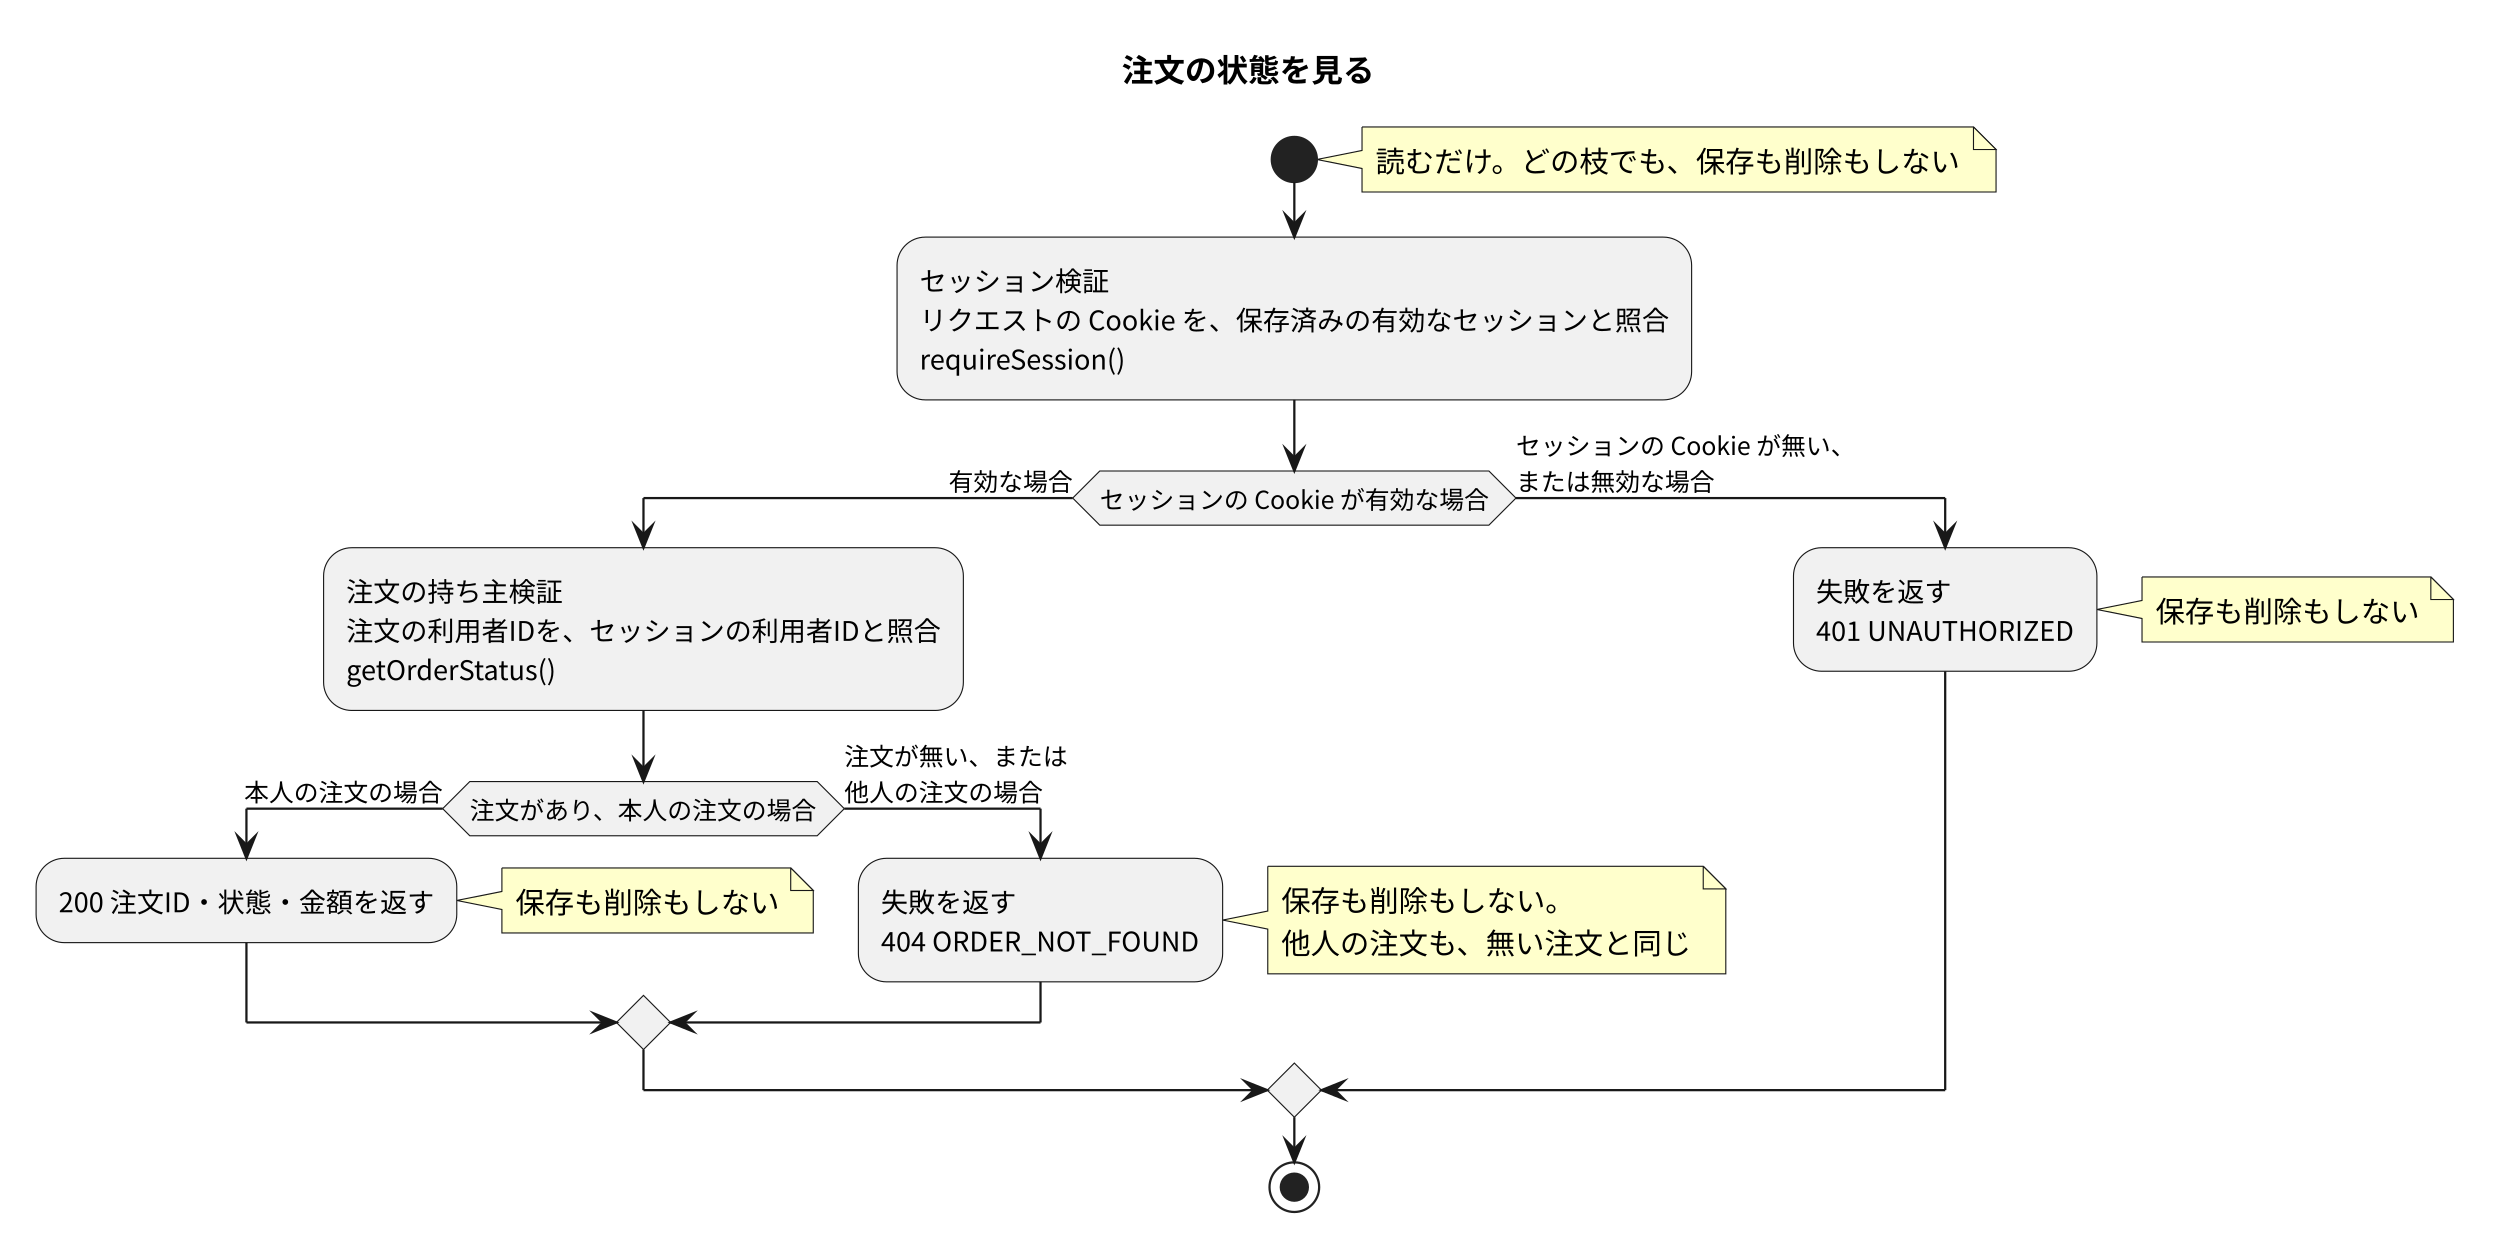
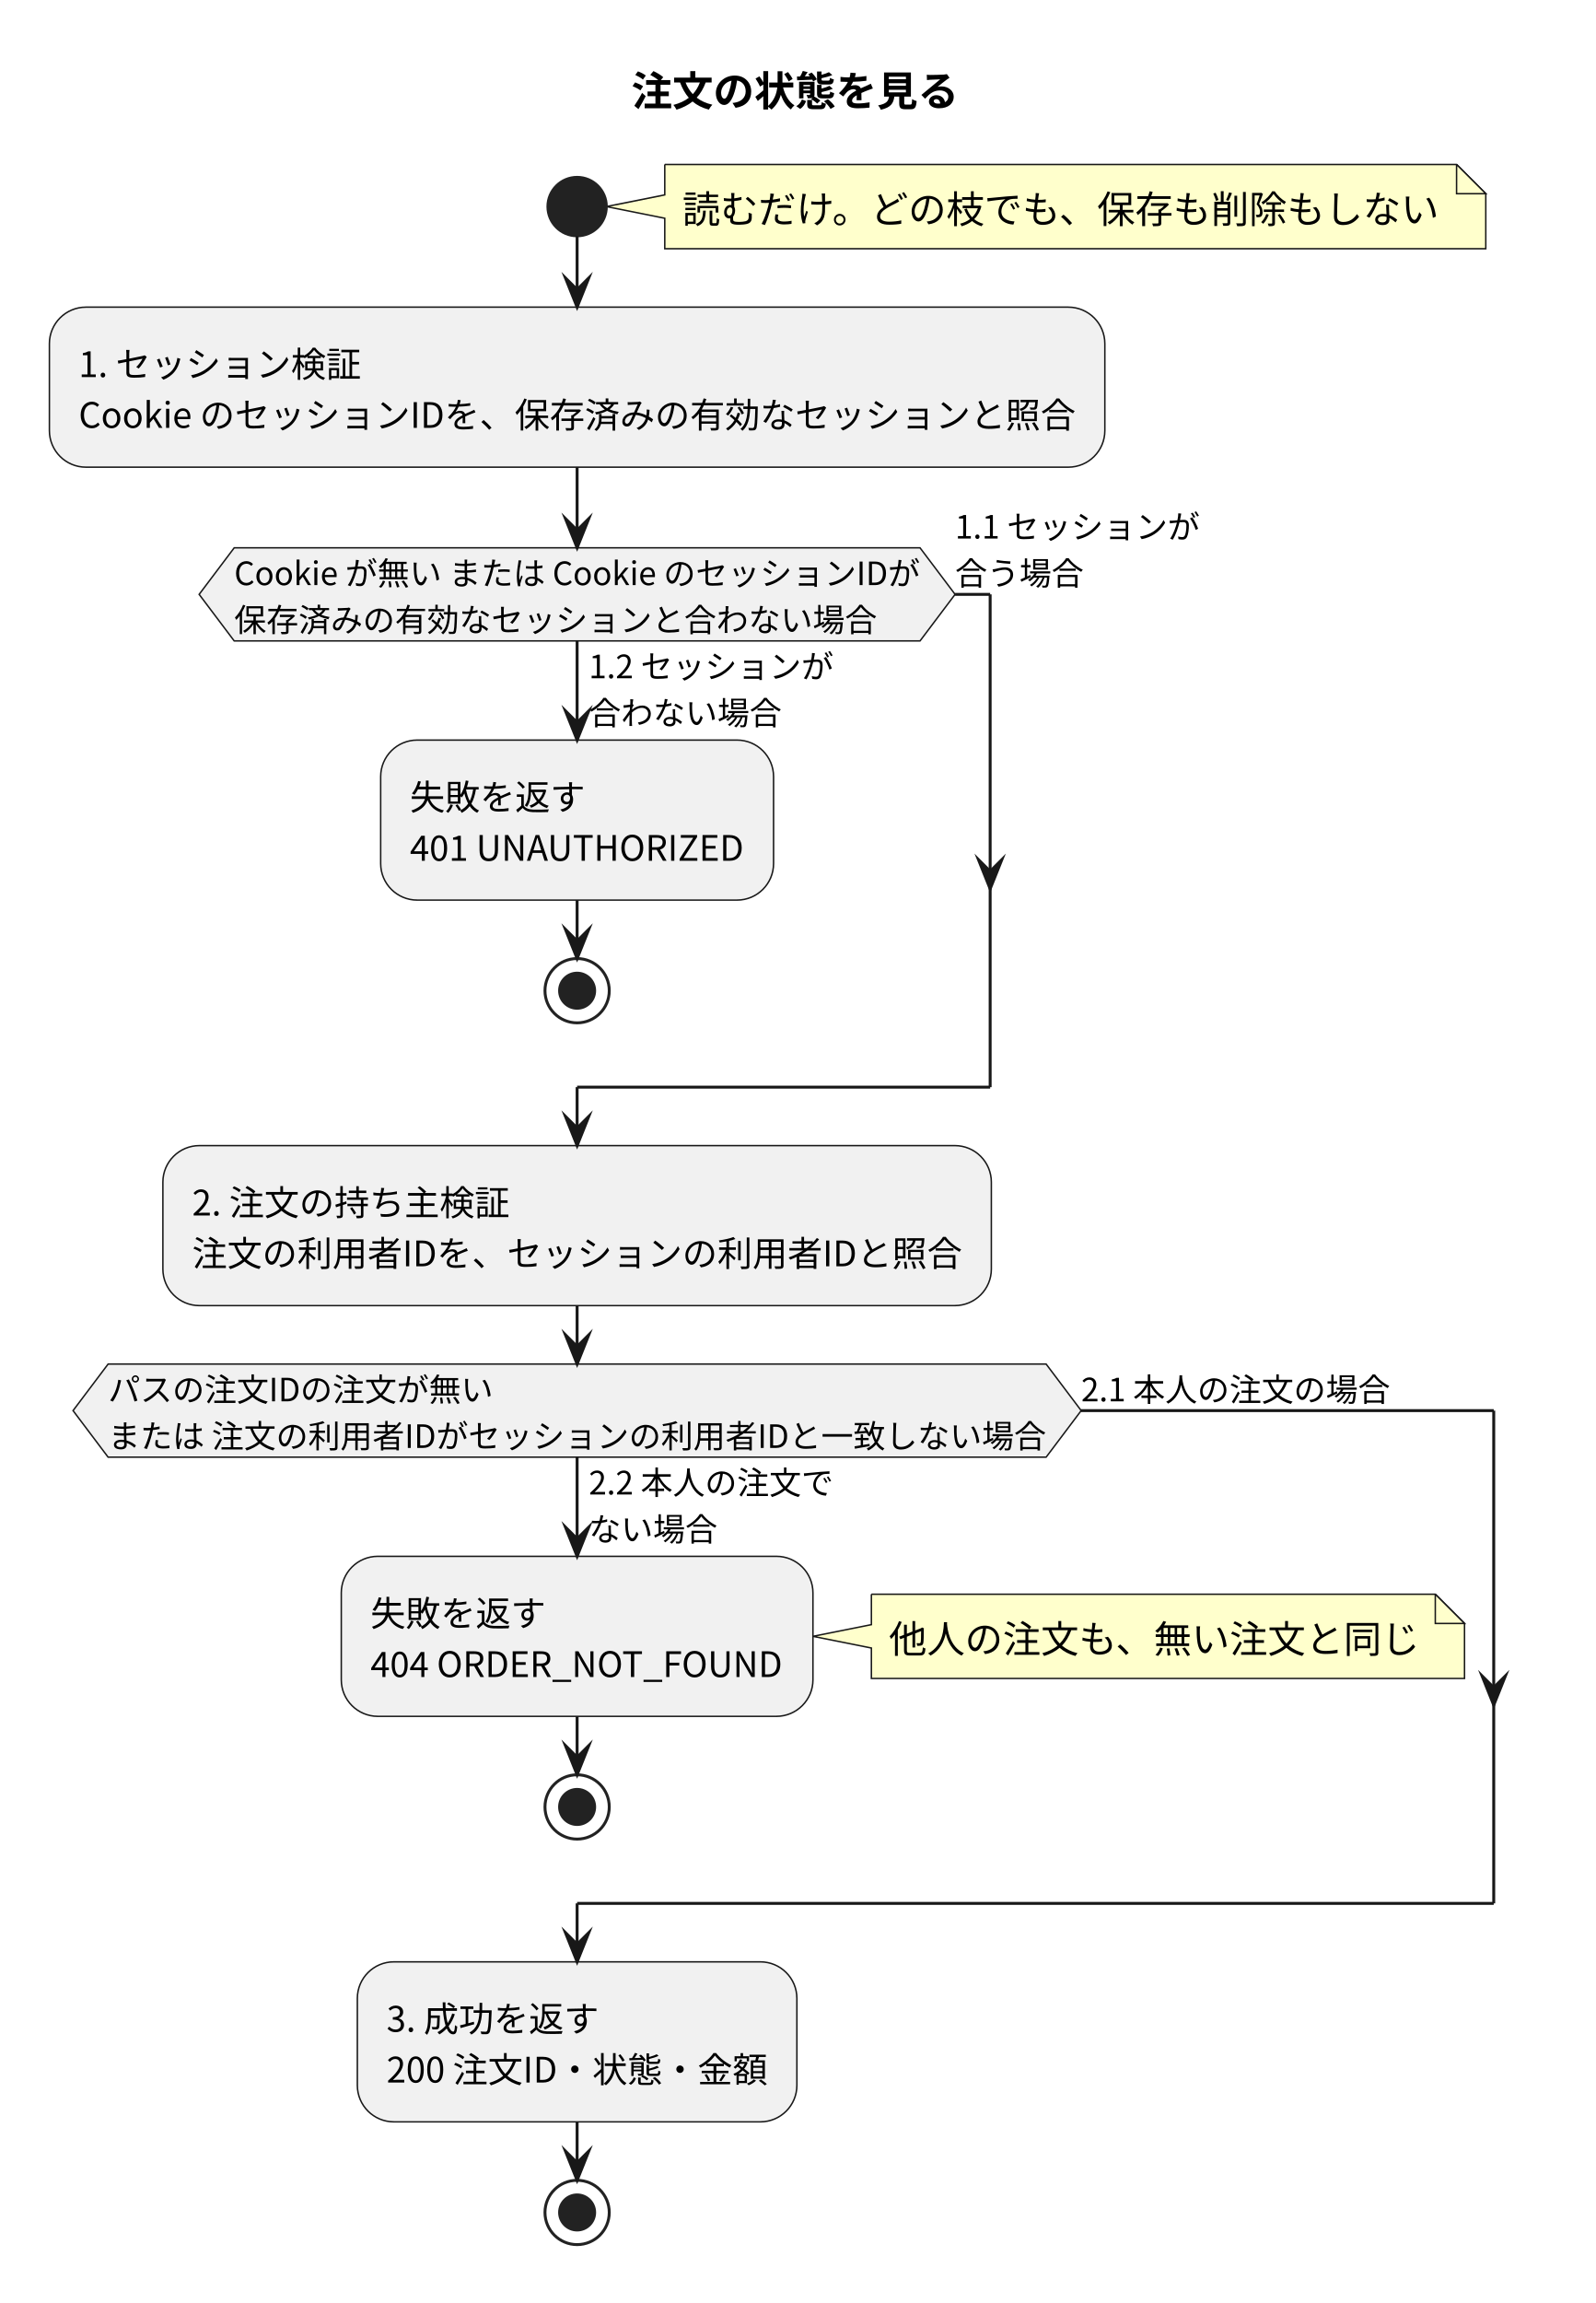
- <svg xmlns="http://www.w3.org/2000/svg" version="1.1" data-diagram-type="ACTIVITY" style="width:1108px;height:557px;background:#FFFFFF;" width="1108px" height="557px" viewBox="0 0 1108 557" zoomAndPan="magnify" preserveAspectRatio="none" contentStyleType="text/css">
+ <svg xmlns="http://www.w3.org/2000/svg" version="1.1" data-diagram-type="ACTIVITY" style="width:546px;height:788px;background:#FFFFFF;" width="546px" height="788px" viewBox="0 0 546 788" zoomAndPan="magnify" preserveAspectRatio="none" contentStyleType="text/css">
  <defs />
  <g font-family="sans-serif" lengthAdjust="spacing">
    <g class="title" data-source-line="8">
-       <text x="497.172" y="36.24" fill="#000" font-size="14" textLength="112" font-weight="700" font-family="'Noto Sans CJK JP'">注文の状態を見る</text>
+       <text x="216.12" y="36.24" fill="#000" font-size="14" textLength="112" font-weight="700" font-family="'Noto Sans CJK JP'">注文の状態を見る</text>
    </g>
-     <path d="M603.649,56.272 L603.649,66.684 L583.649,70.684 L603.649,74.684 L603.649,85.096 A0,0 0 0 0 603.649,85.096 L884.649,85.096 A0,0 0 0 0 884.649,85.096 L884.649,66.272 L874.649,56.272 L603.649,56.272 A0,0 0 0 0 603.649,56.272" style="stroke:#181818;stroke-width:0.5;" fill="#FFC" />
-     <path d="M874.649,56.272 L874.649,66.272 L884.649,66.272 L874.649,56.272" style="stroke:#181818;stroke-width:0.5;" fill="#FFC" />
-     <text x="609.649" y="76.352" fill="#000" font-size="13" textLength="260" font-family="'Noto Sans CJK JP'">読むだけ。どの枝でも、保存も削除もしない</text>
-     <ellipse cx="573.649" cy="70.684" rx="10" ry="10" fill="#222" style="stroke:#222;stroke-width:1;" />
-     <rect x="397.574" y="105.096" width="352.151" height="72.128" fill="#F1F1F1" style="stroke:#181818;stroke-width:0.5;" rx="12.5" ry="12.5" />
-     <text x="407.574" y="129.016" fill="#000" font-size="12" textLength="84.001" font-family="'Noto Sans CJK JP'">セッション検証</text>
-     <text x="407.574" y="146.392" fill="#000" font-size="12" textLength="332.151" font-family="'Noto Sans CJK JP'">リクエストの Cookie を、保存済みの有効なセッションと照合</text>
-     <text x="407.574" y="163.768" fill="#000" font-size="12" textLength="91.669" font-family="'Noto Sans CJK JP'">requireSession()</text>
-     <polygon points="487.415,208.748,659.883,208.748,671.883,220.748,659.883,232.748,487.415,232.748,475.415,220.748,487.415,208.748" fill="#F1F1F1" style="stroke:#181818;stroke-width:0.5;stroke-linejoin:miter;stroke-miterlimit:10;" />
-     <text x="487.415" y="225.544" fill="#000" font-size="11" textLength="172.468" font-family="'Noto Sans CJK JP'">セッションの Cookie が有効な場合</text>
-     <text x="420.416" y="217.58" fill="#000" font-size="11" textLength="55" font-family="'Noto Sans CJK JP'">有効な場合</text>
-     <text x="671.883" y="201.652" fill="#000" font-size="11" textLength="150.468" font-family="'Noto Sans CJK JP'">セッションの Cookie が無い、</text>
-     <text x="671.883" y="217.58" fill="#000" font-size="11" textLength="87.999" font-family="'Noto Sans CJK JP'">または無効な場合</text>
-     <rect x="143.416" y="242.748" width="283.546" height="72.128" fill="#F1F1F1" style="stroke:#181818;stroke-width:0.5;" rx="12.5" ry="12.5" />
-     <text x="153.416" y="266.668" fill="#000" font-size="12" textLength="96.001" font-family="'Noto Sans CJK JP'">注文の持ち主検証</text>
-     <text x="153.416" y="284.044" fill="#000" font-size="12" textLength="263.546" font-family="'Noto Sans CJK JP'">注文の利用者IDを、セッションの利用者IDと照合</text>
-     <text x="153.416" y="301.42" fill="#000" font-size="12" textLength="94.213" font-family="'Noto Sans CJK JP'">getOrderStatus()</text>
-     <polygon points="208.19,346.4,362.189,346.4,374.189,358.4,362.189,370.4,208.19,370.4,196.19,358.4,208.19,346.4" fill="#F1F1F1" style="stroke:#181818;stroke-width:0.5;stroke-linejoin:miter;stroke-miterlimit:10;" />
-     <text x="208.19" y="363.196" fill="#000" font-size="11" textLength="153.999" font-family="'Noto Sans CJK JP'">注文があり、本人の注文の場合</text>
-     <text x="108.19" y="355.232" fill="#000" font-size="11" textLength="87.999" font-family="'Noto Sans CJK JP'">本人の注文の場合</text>
-     <text x="374.189" y="339.304" fill="#000" font-size="11" textLength="98.999" font-family="'Noto Sans CJK JP'">注文が無い、または</text>
-     <text x="374.189" y="355.232" fill="#000" font-size="11" textLength="87.999" font-family="'Noto Sans CJK JP'">他人の注文の場合</text>
-     <path d="M222.441,384.676 L222.441,395.088 L202.441,399.088 L222.441,403.088 L222.441,413.5 A0,0 0 0 0 222.441,413.5 L360.441,413.5 A0,0 0 0 0 360.441,413.5 L360.441,394.676 L350.441,384.676 L222.441,384.676 A0,0 0 0 0 222.441,384.676" style="stroke:#181818;stroke-width:0.5;" fill="#FFC" />
-     <path d="M350.441,384.676 L350.441,394.676 L360.441,394.676 L350.441,384.676" style="stroke:#181818;stroke-width:0.5;" fill="#FFC" />
-     <text x="228.441" y="404.756" fill="#000" font-size="13" textLength="117" font-family="'Noto Sans CJK JP'">保存も削除もしない</text>
-     <rect x="16" y="380.4" width="186.441" height="37.376" fill="#F1F1F1" style="stroke:#181818;stroke-width:0.5;" rx="12.5" ry="12.5" />
-     <text x="26" y="404.32" fill="#000" font-size="12" textLength="166.441" font-family="'Noto Sans CJK JP'">200 注文ID・状態・金額を返す</text>
-     <path d="M561.874,383.952 L561.874,403.776 L541.874,407.776 L561.874,411.776 L561.874,431.6 A0,0 0 0 0 561.874,431.6 L764.875,431.6 A0,0 0 0 0 764.875,431.6 L764.875,393.952 L754.875,383.952 L561.874,383.952 A0,0 0 0 0 561.874,383.952" style="stroke:#181818;stroke-width:0.5;" fill="#FFC" />
-     <path d="M754.875,383.952 L754.875,393.952 L764.875,393.952 L754.875,383.952" style="stroke:#181818;stroke-width:0.5;" fill="#FFC" />
-     <text x="567.874" y="404.032" fill="#000" font-size="13" textLength="130" font-family="'Noto Sans CJK JP'">保存も削除もしない。</text>
-     <text x="567.874" y="422.856" fill="#000" font-size="13" textLength="182" font-family="'Noto Sans CJK JP'">他人の注文も、無い注文と同じ</text>
-     <rect x="380.441" y="380.4" width="161.433" height="54.752" fill="#F1F1F1" style="stroke:#181818;stroke-width:0.5;" rx="12.5" ry="12.5" />
-     <text x="390.441" y="404.32" fill="#000" font-size="12" textLength="60" font-family="'Noto Sans CJK JP'">失敗を返す</text>
-     <text x="390.441" y="421.696" fill="#000" font-size="12" textLength="141.433" font-family="'Noto Sans CJK JP'">404 ORDER_NOT_FOUND</text>
-     <polygon points="285.189,441.152,297.189,453.152,285.189,465.152,273.189,453.152,285.189,441.152" fill="#F1F1F1" style="stroke:#181818;stroke-width:0.5;stroke-linejoin:miter;stroke-miterlimit:10;" />
-     <path d="M949.343,255.712 L949.343,266.124 L929.343,270.124 L949.343,274.124 L949.343,284.536 A0,0 0 0 0 949.343,284.536 L1087.344,284.536 A0,0 0 0 0 1087.344,284.536 L1087.344,265.712 L1077.344,255.712 L949.343,255.712 A0,0 0 0 0 949.343,255.712" style="stroke:#181818;stroke-width:0.5;" fill="#FFC" />
-     <path d="M1077.344,255.712 L1077.344,265.712 L1087.344,265.712 L1077.344,255.712" style="stroke:#181818;stroke-width:0.5;" fill="#FFC" />
-     <text x="955.343" y="275.792" fill="#000" font-size="13" textLength="117" font-family="'Noto Sans CJK JP'">保存も削除もしない</text>
-     <rect x="794.875" y="242.748" width="134.469" height="54.752" fill="#F1F1F1" style="stroke:#181818;stroke-width:0.5;" rx="12.5" ry="12.5" />
-     <text x="804.875" y="266.668" fill="#000" font-size="12" textLength="60" font-family="'Noto Sans CJK JP'">失敗を返す</text>
-     <text x="804.875" y="284.044" fill="#000" font-size="12" textLength="114.469" font-family="'Noto Sans CJK JP'">401 UNAUTHORIZED</text>
-     <polygon points="573.649,471.152,585.649,483.152,573.649,495.152,561.649,483.152,573.649,471.152" fill="#F1F1F1" style="stroke:#181818;stroke-width:0.5;stroke-linejoin:miter;stroke-miterlimit:10;" />
-     <ellipse cx="573.649" cy="526.152" rx="11" ry="11" fill="none" style="stroke:#222;stroke-width:1;" />
-     <ellipse cx="573.649" cy="526.152" rx="6" ry="6" fill="#222" style="stroke:#222;stroke-width:1;" />
-     <line x1="573.649" y1="80.684" x2="573.649" y2="105.096" style="stroke:#181818;stroke-width:1;" />
-     <polygon points="569.649,95.096,573.649,105.096,577.649,95.096,573.649,99.096" fill="#181818" style="stroke:#181818;stroke-width:1;stroke-linejoin:miter;stroke-miterlimit:10;" />
-     <line x1="196.19" y1="358.4" x2="109.221" y2="358.4" style="stroke:#181818;stroke-width:1;" />
-     <line x1="109.221" y1="358.4" x2="109.221" y2="380.4" style="stroke:#181818;stroke-width:1;" />
-     <polygon points="105.221,370.4,109.221,380.4,113.221,370.4,109.221,374.4" fill="#181818" style="stroke:#181818;stroke-width:1;stroke-linejoin:miter;stroke-miterlimit:10;" />
-     <line x1="374.189" y1="358.4" x2="461.158" y2="358.4" style="stroke:#181818;stroke-width:1;" />
-     <line x1="461.158" y1="358.4" x2="461.158" y2="380.4" style="stroke:#181818;stroke-width:1;" />
-     <polygon points="457.158,370.4,461.158,380.4,465.158,370.4,461.158,374.4" fill="#181818" style="stroke:#181818;stroke-width:1;stroke-linejoin:miter;stroke-miterlimit:10;" />
-     <line x1="109.221" y1="417.776" x2="109.221" y2="453.152" style="stroke:#181818;stroke-width:1;" />
-     <line x1="109.221" y1="453.152" x2="273.189" y2="453.152" style="stroke:#181818;stroke-width:1;" />
-     <polygon points="263.189,449.152,273.189,453.152,263.189,457.152,267.189,453.152" fill="#181818" style="stroke:#181818;stroke-width:1;stroke-linejoin:miter;stroke-miterlimit:10;" />
-     <line x1="461.158" y1="435.152" x2="461.158" y2="453.152" style="stroke:#181818;stroke-width:1;" />
-     <line x1="461.158" y1="453.152" x2="297.189" y2="453.152" style="stroke:#181818;stroke-width:1;" />
-     <polygon points="307.189,449.152,297.189,453.152,307.189,457.152,303.189,453.152" fill="#181818" style="stroke:#181818;stroke-width:1;stroke-linejoin:miter;stroke-miterlimit:10;" />
-     <line x1="285.189" y1="314.876" x2="285.189" y2="346.4" style="stroke:#181818;stroke-width:1;" />
-     <polygon points="281.189,336.4,285.189,346.4,289.189,336.4,285.189,340.4" fill="#181818" style="stroke:#181818;stroke-width:1;stroke-linejoin:miter;stroke-miterlimit:10;" />
-     <line x1="475.415" y1="220.748" x2="285.189" y2="220.748" style="stroke:#181818;stroke-width:1;" />
-     <line x1="285.189" y1="220.748" x2="285.189" y2="242.748" style="stroke:#181818;stroke-width:1;" />
-     <polygon points="281.189,232.748,285.189,242.748,289.189,232.748,285.189,236.748" fill="#181818" style="stroke:#181818;stroke-width:1;stroke-linejoin:miter;stroke-miterlimit:10;" />
-     <line x1="671.883" y1="220.748" x2="862.109" y2="220.748" style="stroke:#181818;stroke-width:1;" />
-     <line x1="862.109" y1="220.748" x2="862.109" y2="242.748" style="stroke:#181818;stroke-width:1;" />
-     <polygon points="858.109,232.748,862.109,242.748,866.109,232.748,862.109,236.748" fill="#181818" style="stroke:#181818;stroke-width:1;stroke-linejoin:miter;stroke-miterlimit:10;" />
-     <line x1="285.189" y1="465.152" x2="285.189" y2="483.152" style="stroke:#181818;stroke-width:1;" />
-     <line x1="285.189" y1="483.152" x2="561.649" y2="483.152" style="stroke:#181818;stroke-width:1;" />
-     <polygon points="551.649,479.152,561.649,483.152,551.649,487.152,555.649,483.152" fill="#181818" style="stroke:#181818;stroke-width:1;stroke-linejoin:miter;stroke-miterlimit:10;" />
-     <line x1="862.109" y1="297.5" x2="862.109" y2="483.152" style="stroke:#181818;stroke-width:1;" />
-     <line x1="862.109" y1="483.152" x2="585.649" y2="483.152" style="stroke:#181818;stroke-width:1;" />
-     <polygon points="595.649,479.152,585.649,483.152,595.649,487.152,591.649,483.152" fill="#181818" style="stroke:#181818;stroke-width:1;stroke-linejoin:miter;stroke-miterlimit:10;" />
-     <line x1="573.649" y1="177.224" x2="573.649" y2="208.748" style="stroke:#181818;stroke-width:1;" />
-     <polygon points="569.649,198.748,573.649,208.748,577.649,198.748,573.649,202.748" fill="#181818" style="stroke:#181818;stroke-width:1;stroke-linejoin:miter;stroke-miterlimit:10;" />
-     <line x1="573.649" y1="495.152" x2="573.649" y2="515.152" style="stroke:#181818;stroke-width:1;" />
-     <polygon points="569.649,505.152,573.649,515.152,577.649,505.152,573.649,509.152" fill="#181818" style="stroke:#181818;stroke-width:1;stroke-linejoin:miter;stroke-miterlimit:10;" />
+     <path d="M227.522,56.272 L227.522,66.684 L207.522,70.684 L227.522,74.684 L227.522,85.096 A0,0 0 0 0 227.522,85.096 L508.522,85.096 A0,0 0 0 0 508.522,85.096 L508.522,66.272 L498.522,56.272 L227.522,56.272 A0,0 0 0 0 227.522,56.272" style="stroke:#181818;stroke-width:0.5;" fill="#FFC" />
+     <path d="M498.522,56.272 L498.522,66.272 L508.522,66.272 L498.522,56.272" style="stroke:#181818;stroke-width:0.5;" fill="#FFC" />
+     <text x="233.522" y="76.352" fill="#000" font-size="13" textLength="260" font-family="'Noto Sans CJK JP'">読むだけ。どの枝でも、保存も削除もしない</text>
+     <ellipse cx="197.522" cy="70.684" rx="10" ry="10" fill="#222" style="stroke:#222;stroke-width:1;" />
+     <rect x="16.905" y="105.096" width="361.235" height="54.752" fill="#F1F1F1" style="stroke:#181818;stroke-width:0.5;" rx="12.5" ry="12.5" />
+     <text x="26.905" y="129.016" fill="#000" font-size="12" textLength="96.685" font-family="'Noto Sans CJK JP'">1. セッション検証</text>
+     <text x="26.905" y="146.392" fill="#000" font-size="12" textLength="341.235" font-family="'Noto Sans CJK JP'">Cookie のセッションIDを、保存済みの有効なセッションと照合</text>
+     <rect x="130.288" y="253.228" width="134.469" height="54.752" fill="#F1F1F1" style="stroke:#181818;stroke-width:0.5;" rx="12.5" ry="12.5" />
+     <text x="140.288" y="277.148" fill="#000" font-size="12" textLength="60" font-family="'Noto Sans CJK JP'">失敗を返す</text>
+     <text x="140.288" y="294.524" fill="#000" font-size="12" textLength="114.469" font-family="'Noto Sans CJK JP'">401 UNAUTHORIZED</text>
+     <ellipse cx="197.522" cy="338.98" rx="11" ry="11" fill="none" style="stroke:#222;stroke-width:1;" />
+     <ellipse cx="197.522" cy="338.98" rx="6" ry="6" fill="#222" style="stroke:#222;stroke-width:1;" />
+     <polygon points="80.158,187.444,314.886,187.444,326.886,203.372,314.886,219.3,80.158,219.3,68.158,203.372,80.158,187.444" fill="#F1F1F1" style="stroke:#181818;stroke-width:0.5;stroke-linejoin:miter;stroke-miterlimit:10;" />
+     <text x="201.522" y="232.06" fill="#000" font-size="11" textLength="83.731" font-family="'Noto Sans CJK JP'">1.2 セッションが</text>
+     <text x="201.522" y="247.988" fill="#000" font-size="11" textLength="66" font-family="'Noto Sans CJK JP'">合わない場合</text>
+     <text x="80.158" y="200.204" fill="#000" font-size="11" textLength="234.727" font-family="'Noto Sans CJK JP'">Cookie が無い または Cookie のセッションIDが</text>
+     <text x="80.158" y="216.132" fill="#000" font-size="11" textLength="219.998" font-family="'Noto Sans CJK JP'">保存済みの有効なセッションと合わない場合</text>
+     <text x="326.886" y="184.276" fill="#000" font-size="11" textLength="83.731" font-family="'Noto Sans CJK JP'">1.1 セッションが</text>
+     <text x="326.886" y="200.204" fill="#000" font-size="11" textLength="44" font-family="'Noto Sans CJK JP'">合う場合</text>
+     <rect x="55.749" y="391.98" width="283.546" height="54.752" fill="#F1F1F1" style="stroke:#181818;stroke-width:0.5;" rx="12.5" ry="12.5" />
+     <text x="65.749" y="415.9" fill="#000" font-size="12" textLength="108.685" font-family="'Noto Sans CJK JP'">2. 注文の持ち主検証</text>
+     <text x="65.749" y="433.276" fill="#000" font-size="12" textLength="263.546" font-family="'Noto Sans CJK JP'">注文の利用者IDを、セッションの利用者IDと照合</text>
+     <path d="M298.238,545.48 L298.238,555.892 L278.238,559.892 L298.238,563.892 L298.238,574.304 A0,0 0 0 0 298.238,574.304 L501.239,574.304 A0,0 0 0 0 501.239,574.304 L501.239,555.48 L491.239,545.48 L298.238,545.48 A0,0 0 0 0 298.238,545.48" style="stroke:#181818;stroke-width:0.5;" fill="#FFC" />
+     <path d="M491.239,545.48 L491.239,555.48 L501.239,555.48 L491.239,545.48" style="stroke:#181818;stroke-width:0.5;" fill="#FFC" />
+     <text x="304.238" y="565.56" fill="#000" font-size="13" textLength="182" font-family="'Noto Sans CJK JP'">他人の注文も、無い注文と同じ</text>
+     <rect x="116.805" y="532.516" width="161.433" height="54.752" fill="#F1F1F1" style="stroke:#181818;stroke-width:0.5;" rx="12.5" ry="12.5" />
+     <text x="126.805" y="556.436" fill="#000" font-size="12" textLength="60" font-family="'Noto Sans CJK JP'">失敗を返す</text>
+     <text x="126.805" y="573.812" fill="#000" font-size="12" textLength="141.433" font-family="'Noto Sans CJK JP'">404 ORDER_NOT_FOUND</text>
+     <ellipse cx="197.522" cy="618.268" rx="11" ry="11" fill="none" style="stroke:#222;stroke-width:1;" />
+     <ellipse cx="197.522" cy="618.268" rx="6" ry="6" fill="#222" style="stroke:#222;stroke-width:1;" />
+     <polygon points="37,466.732,358.044,466.732,370.044,482.66,358.044,498.588,37,498.588,25,482.66,37,466.732" fill="#F1F1F1" style="stroke:#181818;stroke-width:0.5;stroke-linejoin:miter;stroke-miterlimit:10;" />
+     <text x="201.522" y="511.348" fill="#000" font-size="11" textLength="83.731" font-family="'Noto Sans CJK JP'">2.2 本人の注文で</text>
+     <text x="201.522" y="527.276" fill="#000" font-size="11" textLength="44" font-family="'Noto Sans CJK JP'">ない場合</text>
+     <text x="37" y="479.492" fill="#000" font-size="11" textLength="131.79" font-family="'Noto Sans CJK JP'">パスの注文IDの注文が無い</text>
+     <text x="37" y="495.42" fill="#000" font-size="11" textLength="321.044" font-family="'Noto Sans CJK JP'">または 注文の利用者IDがセッションの利用者IDと一致しない場合</text>
+     <text x="370.044" y="479.492" fill="#000" font-size="11" textLength="105.731" font-family="'Noto Sans CJK JP'">2.1 本人の注文の場合</text>
+     <rect x="122.301" y="671.268" width="150.441" height="54.752" fill="#F1F1F1" style="stroke:#181818;stroke-width:0.5;" rx="12.5" ry="12.5" />
+     <text x="132.301" y="695.188" fill="#000" font-size="12" textLength="72.685" font-family="'Noto Sans CJK JP'">3. 成功を返す</text>
+     <text x="132.301" y="712.564" fill="#000" font-size="12" textLength="130.441" font-family="'Noto Sans CJK JP'">200 注文ID・状態・金額</text>
+     <ellipse cx="197.522" cy="757.02" rx="11" ry="11" fill="none" style="stroke:#222;stroke-width:1;" />
+     <ellipse cx="197.522" cy="757.02" rx="6" ry="6" fill="#222" style="stroke:#222;stroke-width:1;" />
+     <line x1="197.522" y1="80.684" x2="197.522" y2="105.096" style="stroke:#181818;stroke-width:1;" />
+     <polygon points="193.522,95.096,197.522,105.096,201.522,95.096,197.522,99.096" fill="#181818" style="stroke:#181818;stroke-width:1;stroke-linejoin:miter;stroke-miterlimit:10;" />
+     <line x1="197.522" y1="307.98" x2="197.522" y2="327.98" style="stroke:#181818;stroke-width:1;" />
+     <polygon points="193.522,317.98,197.522,327.98,201.522,317.98,197.522,321.98" fill="#181818" style="stroke:#181818;stroke-width:1;stroke-linejoin:miter;stroke-miterlimit:10;" />
+     <line x1="197.522" y1="219.3" x2="197.522" y2="253.228" style="stroke:#181818;stroke-width:1;" />
+     <polygon points="193.522,243.228,197.522,253.228,201.522,243.228,197.522,247.228" fill="#181818" style="stroke:#181818;stroke-width:1;stroke-linejoin:miter;stroke-miterlimit:10;" />
+     <line x1="326.886" y1="203.372" x2="338.886" y2="203.372" style="stroke:#181818;stroke-width:1;" />
+     <polygon points="334.886,294.14,338.886,304.14,342.886,294.14,338.886,298.14" fill="#181818" style="stroke:#181818;stroke-width:1;stroke-linejoin:miter;stroke-miterlimit:10;" />
+     <line x1="338.886" y1="203.372" x2="338.886" y2="371.98" style="stroke:#181818;stroke-width:1;" />
+     <line x1="338.886" y1="371.98" x2="197.522" y2="371.98" style="stroke:#181818;stroke-width:1;" />
+     <line x1="197.522" y1="371.98" x2="197.522" y2="391.98" style="stroke:#181818;stroke-width:1;" />
+     <polygon points="193.522,381.98,197.522,391.98,201.522,381.98,197.522,385.98" fill="#181818" style="stroke:#181818;stroke-width:1;stroke-linejoin:miter;stroke-miterlimit:10;" />
+     <line x1="197.522" y1="159.848" x2="197.522" y2="187.444" style="stroke:#181818;stroke-width:1;" />
+     <polygon points="193.522,177.444,197.522,187.444,201.522,177.444,197.522,181.444" fill="#181818" style="stroke:#181818;stroke-width:1;stroke-linejoin:miter;stroke-miterlimit:10;" />
+     <line x1="197.522" y1="587.268" x2="197.522" y2="607.268" style="stroke:#181818;stroke-width:1;" />
+     <polygon points="193.522,597.268,197.522,607.268,201.522,597.268,197.522,601.268" fill="#181818" style="stroke:#181818;stroke-width:1;stroke-linejoin:miter;stroke-miterlimit:10;" />
+     <line x1="197.522" y1="498.588" x2="197.522" y2="532.516" style="stroke:#181818;stroke-width:1;" />
+     <polygon points="193.522,522.516,197.522,532.516,201.522,522.516,197.522,526.516" fill="#181818" style="stroke:#181818;stroke-width:1;stroke-linejoin:miter;stroke-miterlimit:10;" />
+     <line x1="370.044" y1="482.66" x2="511.239" y2="482.66" style="stroke:#181818;stroke-width:1;" />
+     <polygon points="507.239,573.428,511.239,583.428,515.239,573.428,511.239,577.428" fill="#181818" style="stroke:#181818;stroke-width:1;stroke-linejoin:miter;stroke-miterlimit:10;" />
+     <line x1="511.239" y1="482.66" x2="511.239" y2="651.268" style="stroke:#181818;stroke-width:1;" />
+     <line x1="511.239" y1="651.268" x2="197.522" y2="651.268" style="stroke:#181818;stroke-width:1;" />
+     <line x1="197.522" y1="651.268" x2="197.522" y2="671.268" style="stroke:#181818;stroke-width:1;" />
+     <polygon points="193.522,661.268,197.522,671.268,201.522,661.268,197.522,665.268" fill="#181818" style="stroke:#181818;stroke-width:1;stroke-linejoin:miter;stroke-miterlimit:10;" />
+     <line x1="197.522" y1="446.732" x2="197.522" y2="466.732" style="stroke:#181818;stroke-width:1;" />
+     <polygon points="193.522,456.732,197.522,466.732,201.522,456.732,197.522,460.732" fill="#181818" style="stroke:#181818;stroke-width:1;stroke-linejoin:miter;stroke-miterlimit:10;" />
+     <line x1="197.522" y1="726.02" x2="197.522" y2="746.02" style="stroke:#181818;stroke-width:1;" />
+     <polygon points="193.522,736.02,197.522,746.02,201.522,736.02,197.522,740.02" fill="#181818" style="stroke:#181818;stroke-width:1;stroke-linejoin:miter;stroke-miterlimit:10;" />
  </g>
</svg>
